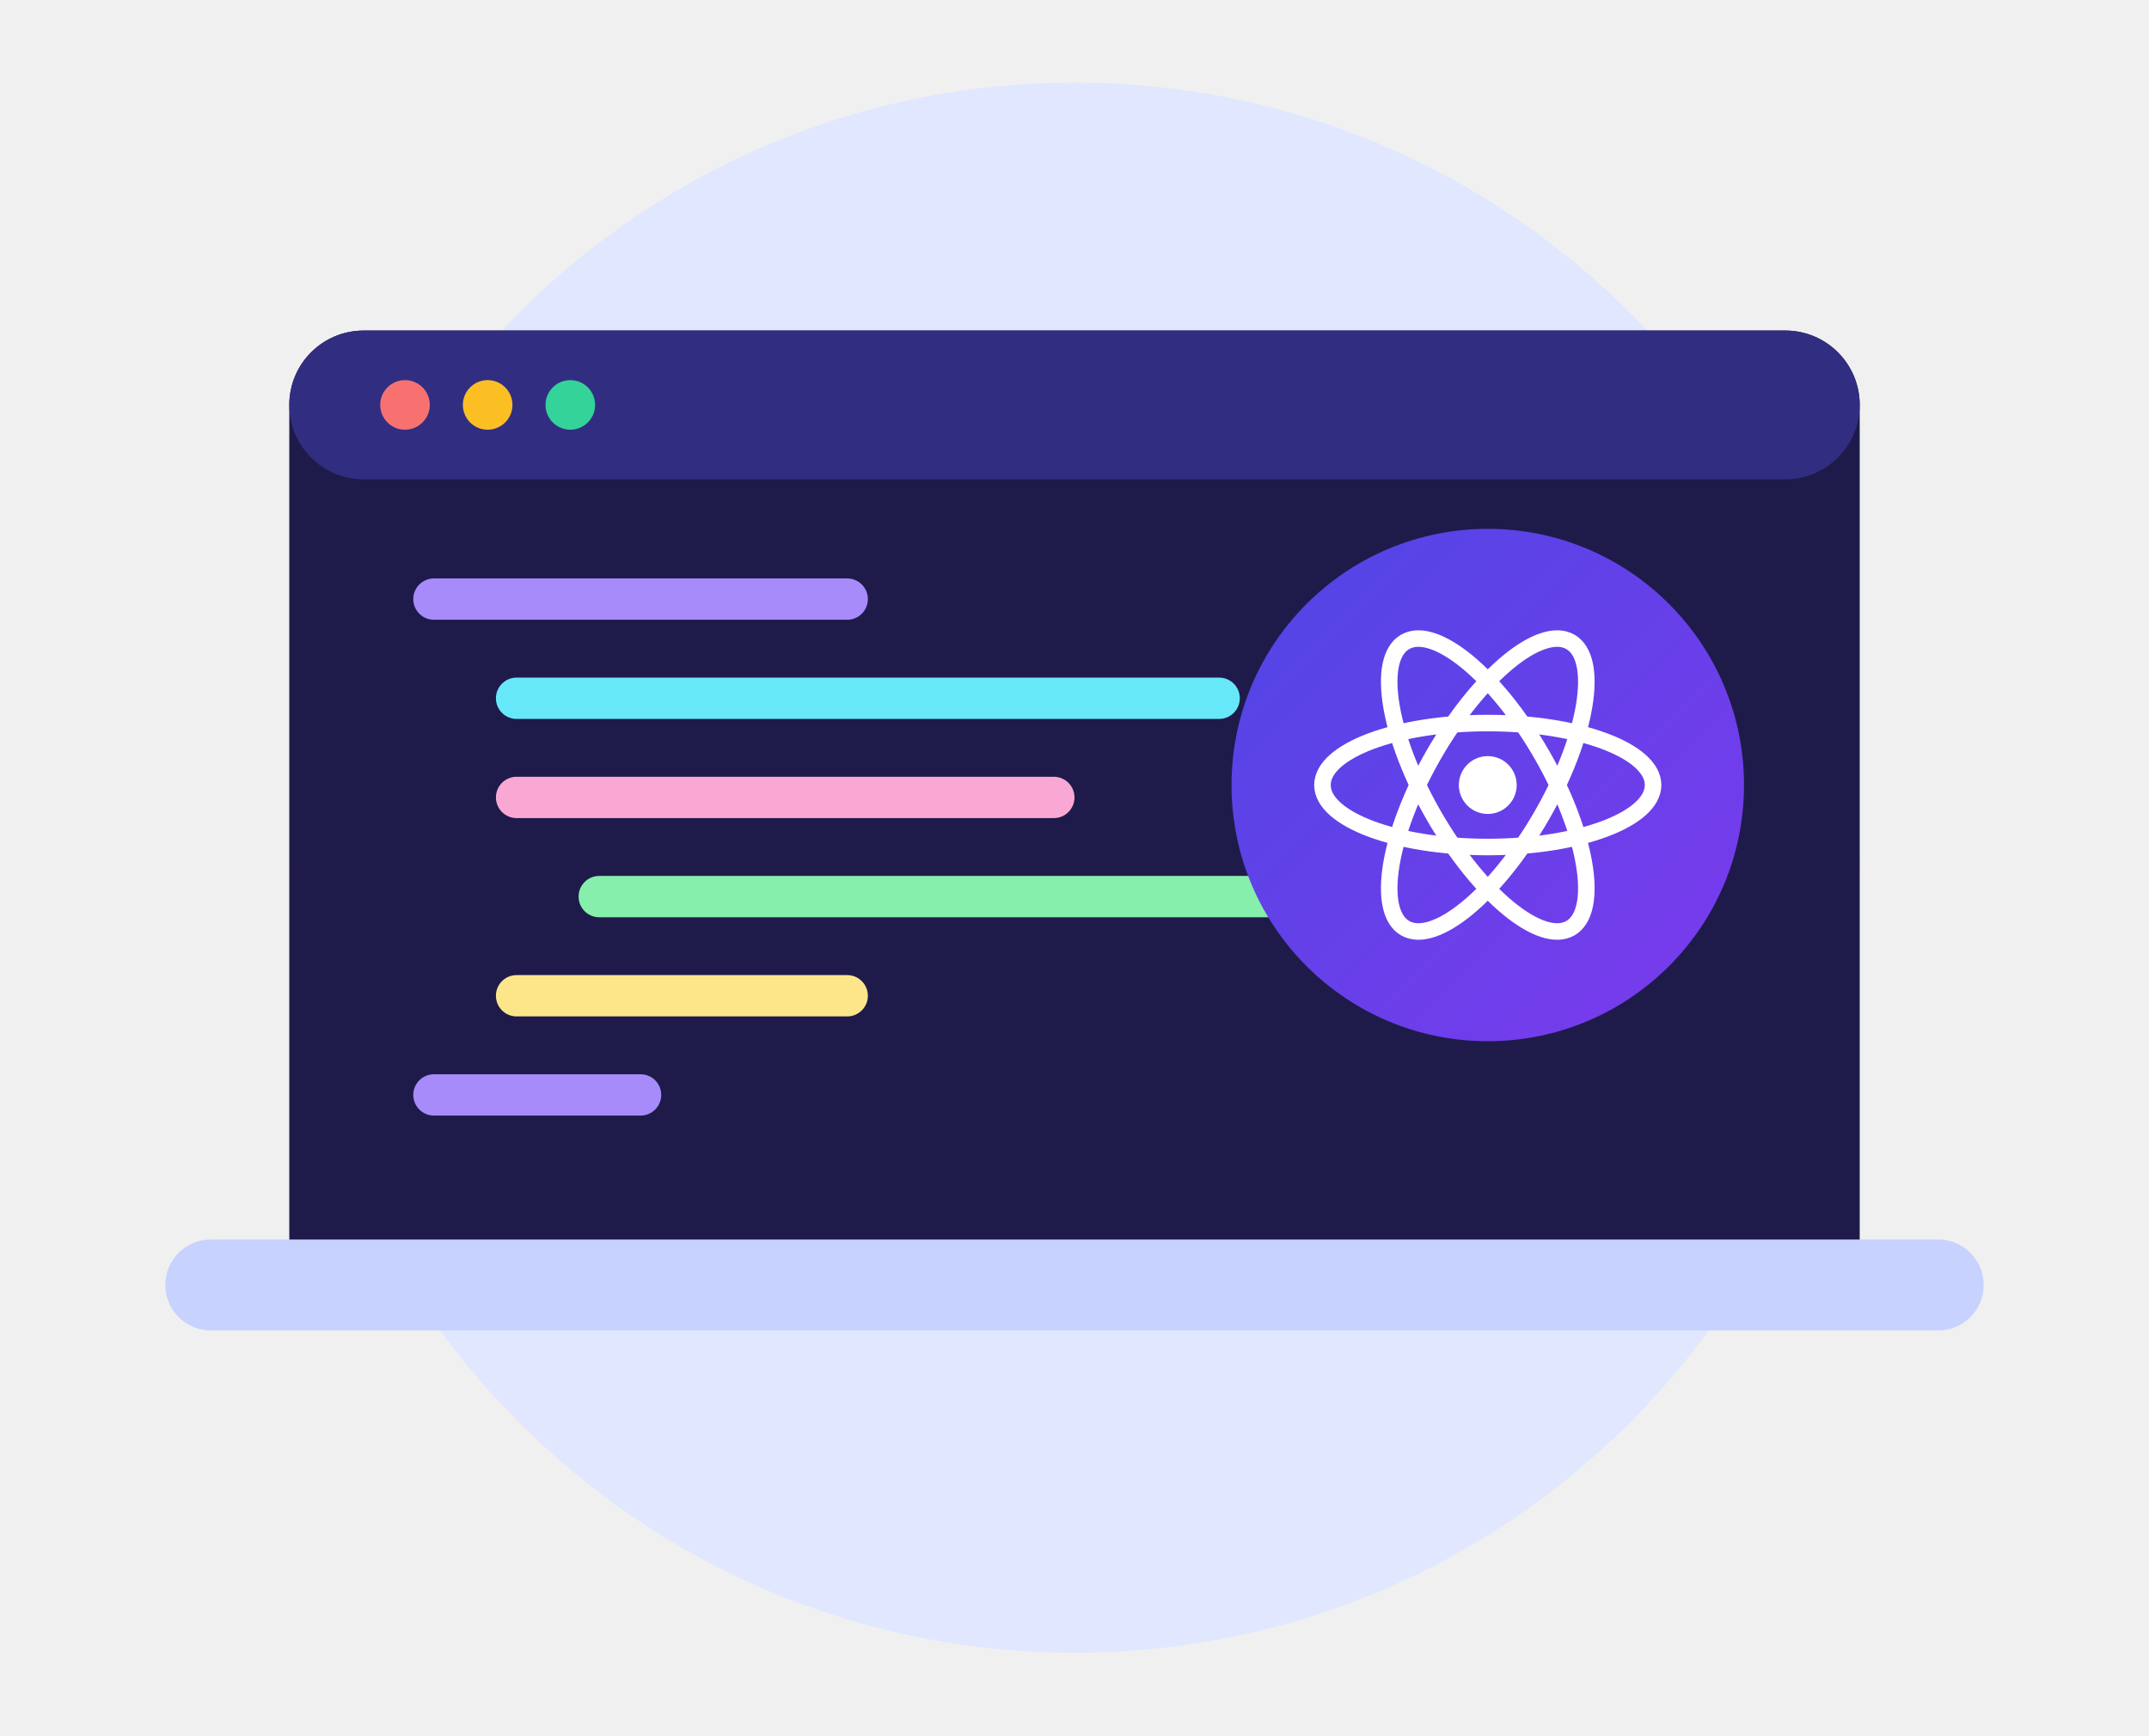
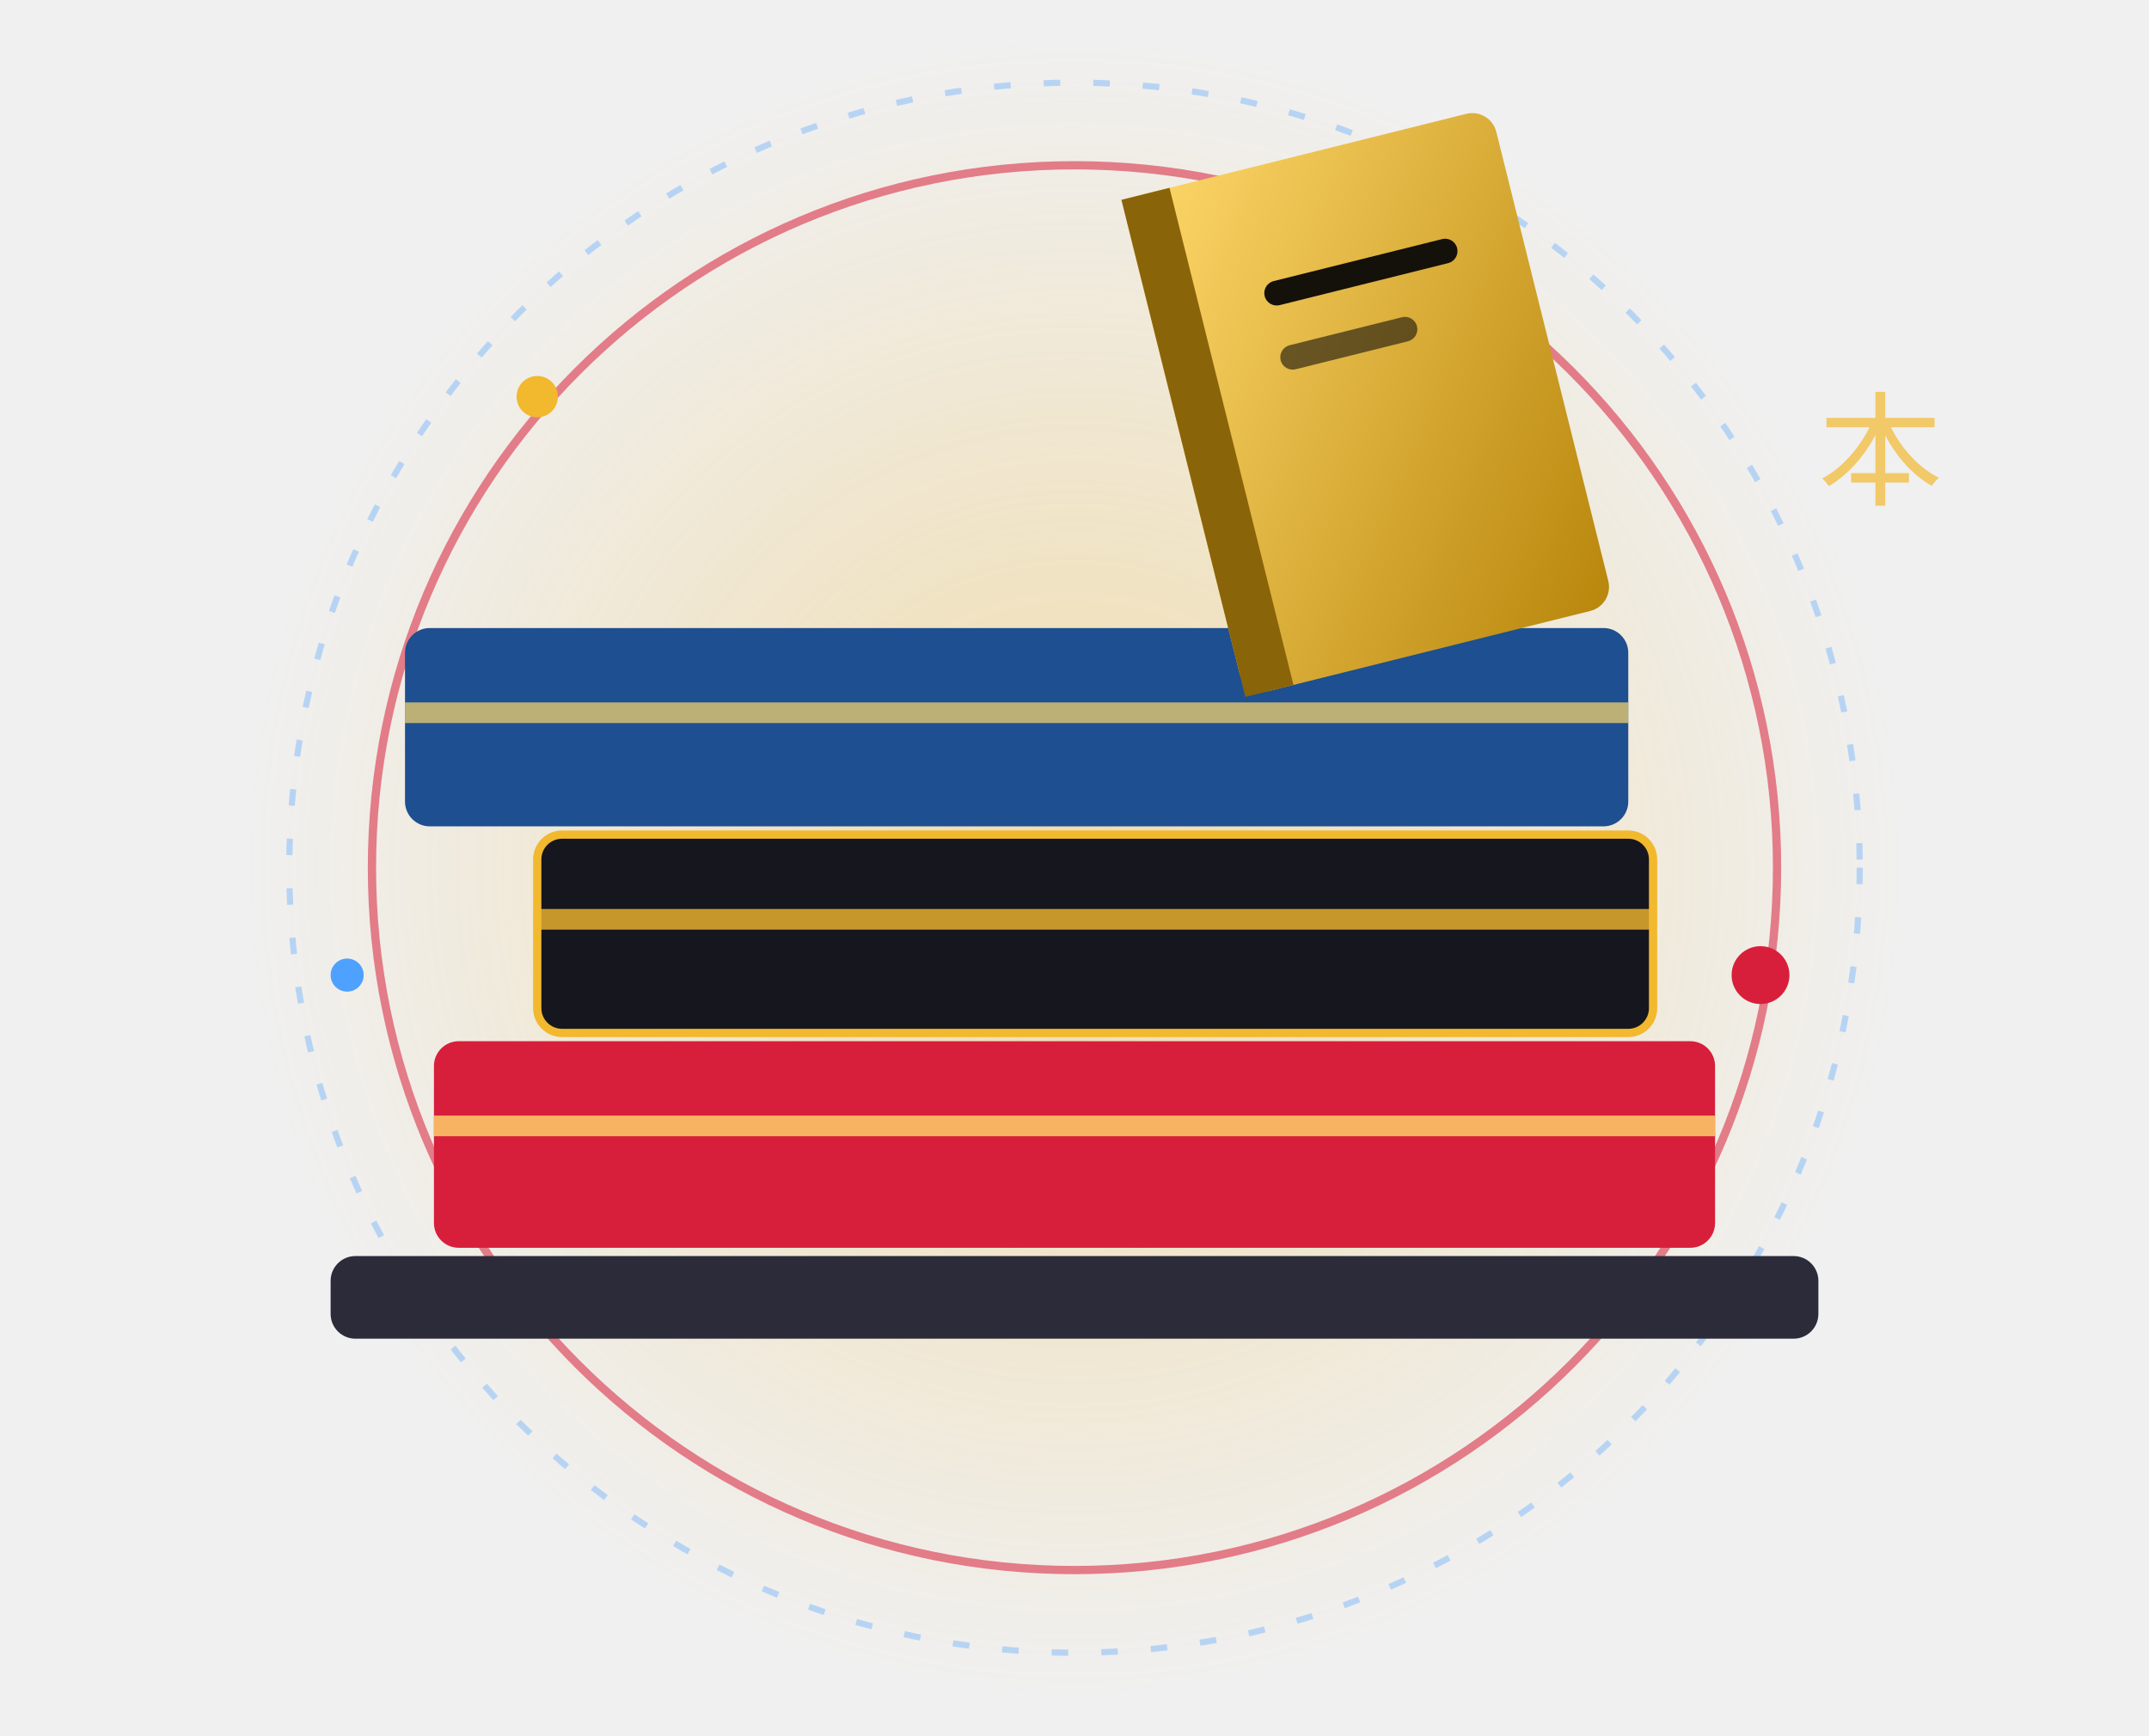
- <svg xmlns="http://www.w3.org/2000/svg" viewBox="0 0 520 420" role="img" aria-label="Ilustrasi coding">
+ <svg xmlns="http://www.w3.org/2000/svg" viewBox="0 0 520 420" role="img" aria-label="Ilustrasi tumpukan buku">
  <defs>
-     <linearGradient id="g" x1="0" y1="0" x2="1" y2="1">
-       <stop offset="0" stop-color="#4f46e5" />
-       <stop offset="1" stop-color="#7c3aed" />
+     <radialGradient id="glow" cx=".5" cy=".5" r=".5">
+       <stop offset="0" stop-color="#f2b82e" stop-opacity=".35" />
+       <stop offset="1" stop-color="#f2b82e" stop-opacity="0" />
+     </radialGradient>
+     <linearGradient id="gold" x1="0" y1="0" x2="1" y2="1">
+       <stop offset="0" stop-color="#ffd86b" />
+       <stop offset="1" stop-color="#b8860b" />
    </linearGradient>
  </defs>
-   <circle cx="260" cy="210" r="190" fill="#e0e7ff" />
-   <rect x="70" y="80" width="380" height="240" rx="18" fill="#1e1b4b" />
-   <rect x="70" y="80" width="380" height="36" rx="18" fill="#312e81" />
-   <circle cx="98" cy="98" r="6" fill="#f87171" />
-   <circle cx="118" cy="98" r="6" fill="#fbbf24" />
-   <circle cx="138" cy="98" r="6" fill="#34d399" />
-   <rect x="100" y="140" width="110" height="10" rx="5" fill="#a78bfa" />
-   <rect x="120" y="164" width="180" height="10" rx="5" fill="#67e8f9" />
-   <rect x="120" y="188" width="140" height="10" rx="5" fill="#f9a8d4" />
-   <rect x="140" y="212" width="200" height="10" rx="5" fill="#86efac" />
-   <rect x="120" y="236" width="90" height="10" rx="5" fill="#fde68a" />
-   <rect x="100" y="260" width="60" height="10" rx="5" fill="#a78bfa" />
-   <rect x="40" y="300" width="440" height="22" rx="11" fill="#c7d2fe" />
-   <g transform="translate(360 190)">
-     <circle r="62" fill="url(#g)" />
-     <ellipse rx="40" ry="15" fill="none" stroke="#fff" stroke-width="4" />
-     <ellipse rx="40" ry="15" fill="none" stroke="#fff" stroke-width="4" transform="rotate(60)" />
-     <ellipse rx="40" ry="15" fill="none" stroke="#fff" stroke-width="4" transform="rotate(120)" />
-     <circle r="7" fill="#fff" />
+   <circle cx="260" cy="210" r="200" fill="url(#glow)" />
+   <circle cx="260" cy="210" r="170" fill="none" stroke="#d71f3b" stroke-opacity=".55" stroke-width="2" />
+   <circle cx="260" cy="210" r="190" fill="none" stroke="#4ea1ff" stroke-opacity=".35" stroke-width="1.5" stroke-dasharray="4 8" />
+   <rect x="80" y="304" width="360" height="20" rx="6" fill="#2b2b3a" />
+   <rect x="105" y="252" width="310" height="50" rx="6" fill="#d71f3b" />
+   <rect x="105" y="270" width="310" height="5" fill="#ffd86b" opacity=".8" />
+   <rect x="130" y="202" width="270" height="48" rx="6" fill="#16161f" stroke="#f2b82e" stroke-width="2" />
+   <rect x="130" y="220" width="270" height="5" fill="#f2b82e" opacity=".8" />
+   <rect x="98" y="152" width="296" height="48" rx="6" fill="#1d4f91" />
+   <rect x="98" y="170" width="296" height="5" fill="#ffd86b" opacity=".7" />
+   <g transform="rotate(-14 330 110)">
+     <rect x="288" y="36" width="92" height="124" rx="6" fill="url(#gold)" />
+     <rect x="288" y="36" width="12" height="124" fill="#8a6408" />
+     <rect x="316" y="64" width="48" height="6" rx="3" fill="#14110a" />
+     <rect x="316" y="80" width="34" height="6" rx="3" fill="#14110a" opacity=".6" />
  </g>
+   <circle cx="130" cy="96" r="5" fill="#f2b82e" />
+   <circle cx="426" cy="236" r="7" fill="#d71f3b" />
+   <circle cx="84" cy="236" r="4" fill="#4ea1ff" />
+   <text x="440" y="120" font-family="serif" font-size="30" fill="#f2b82e" opacity=".7">本</text>
</svg>
